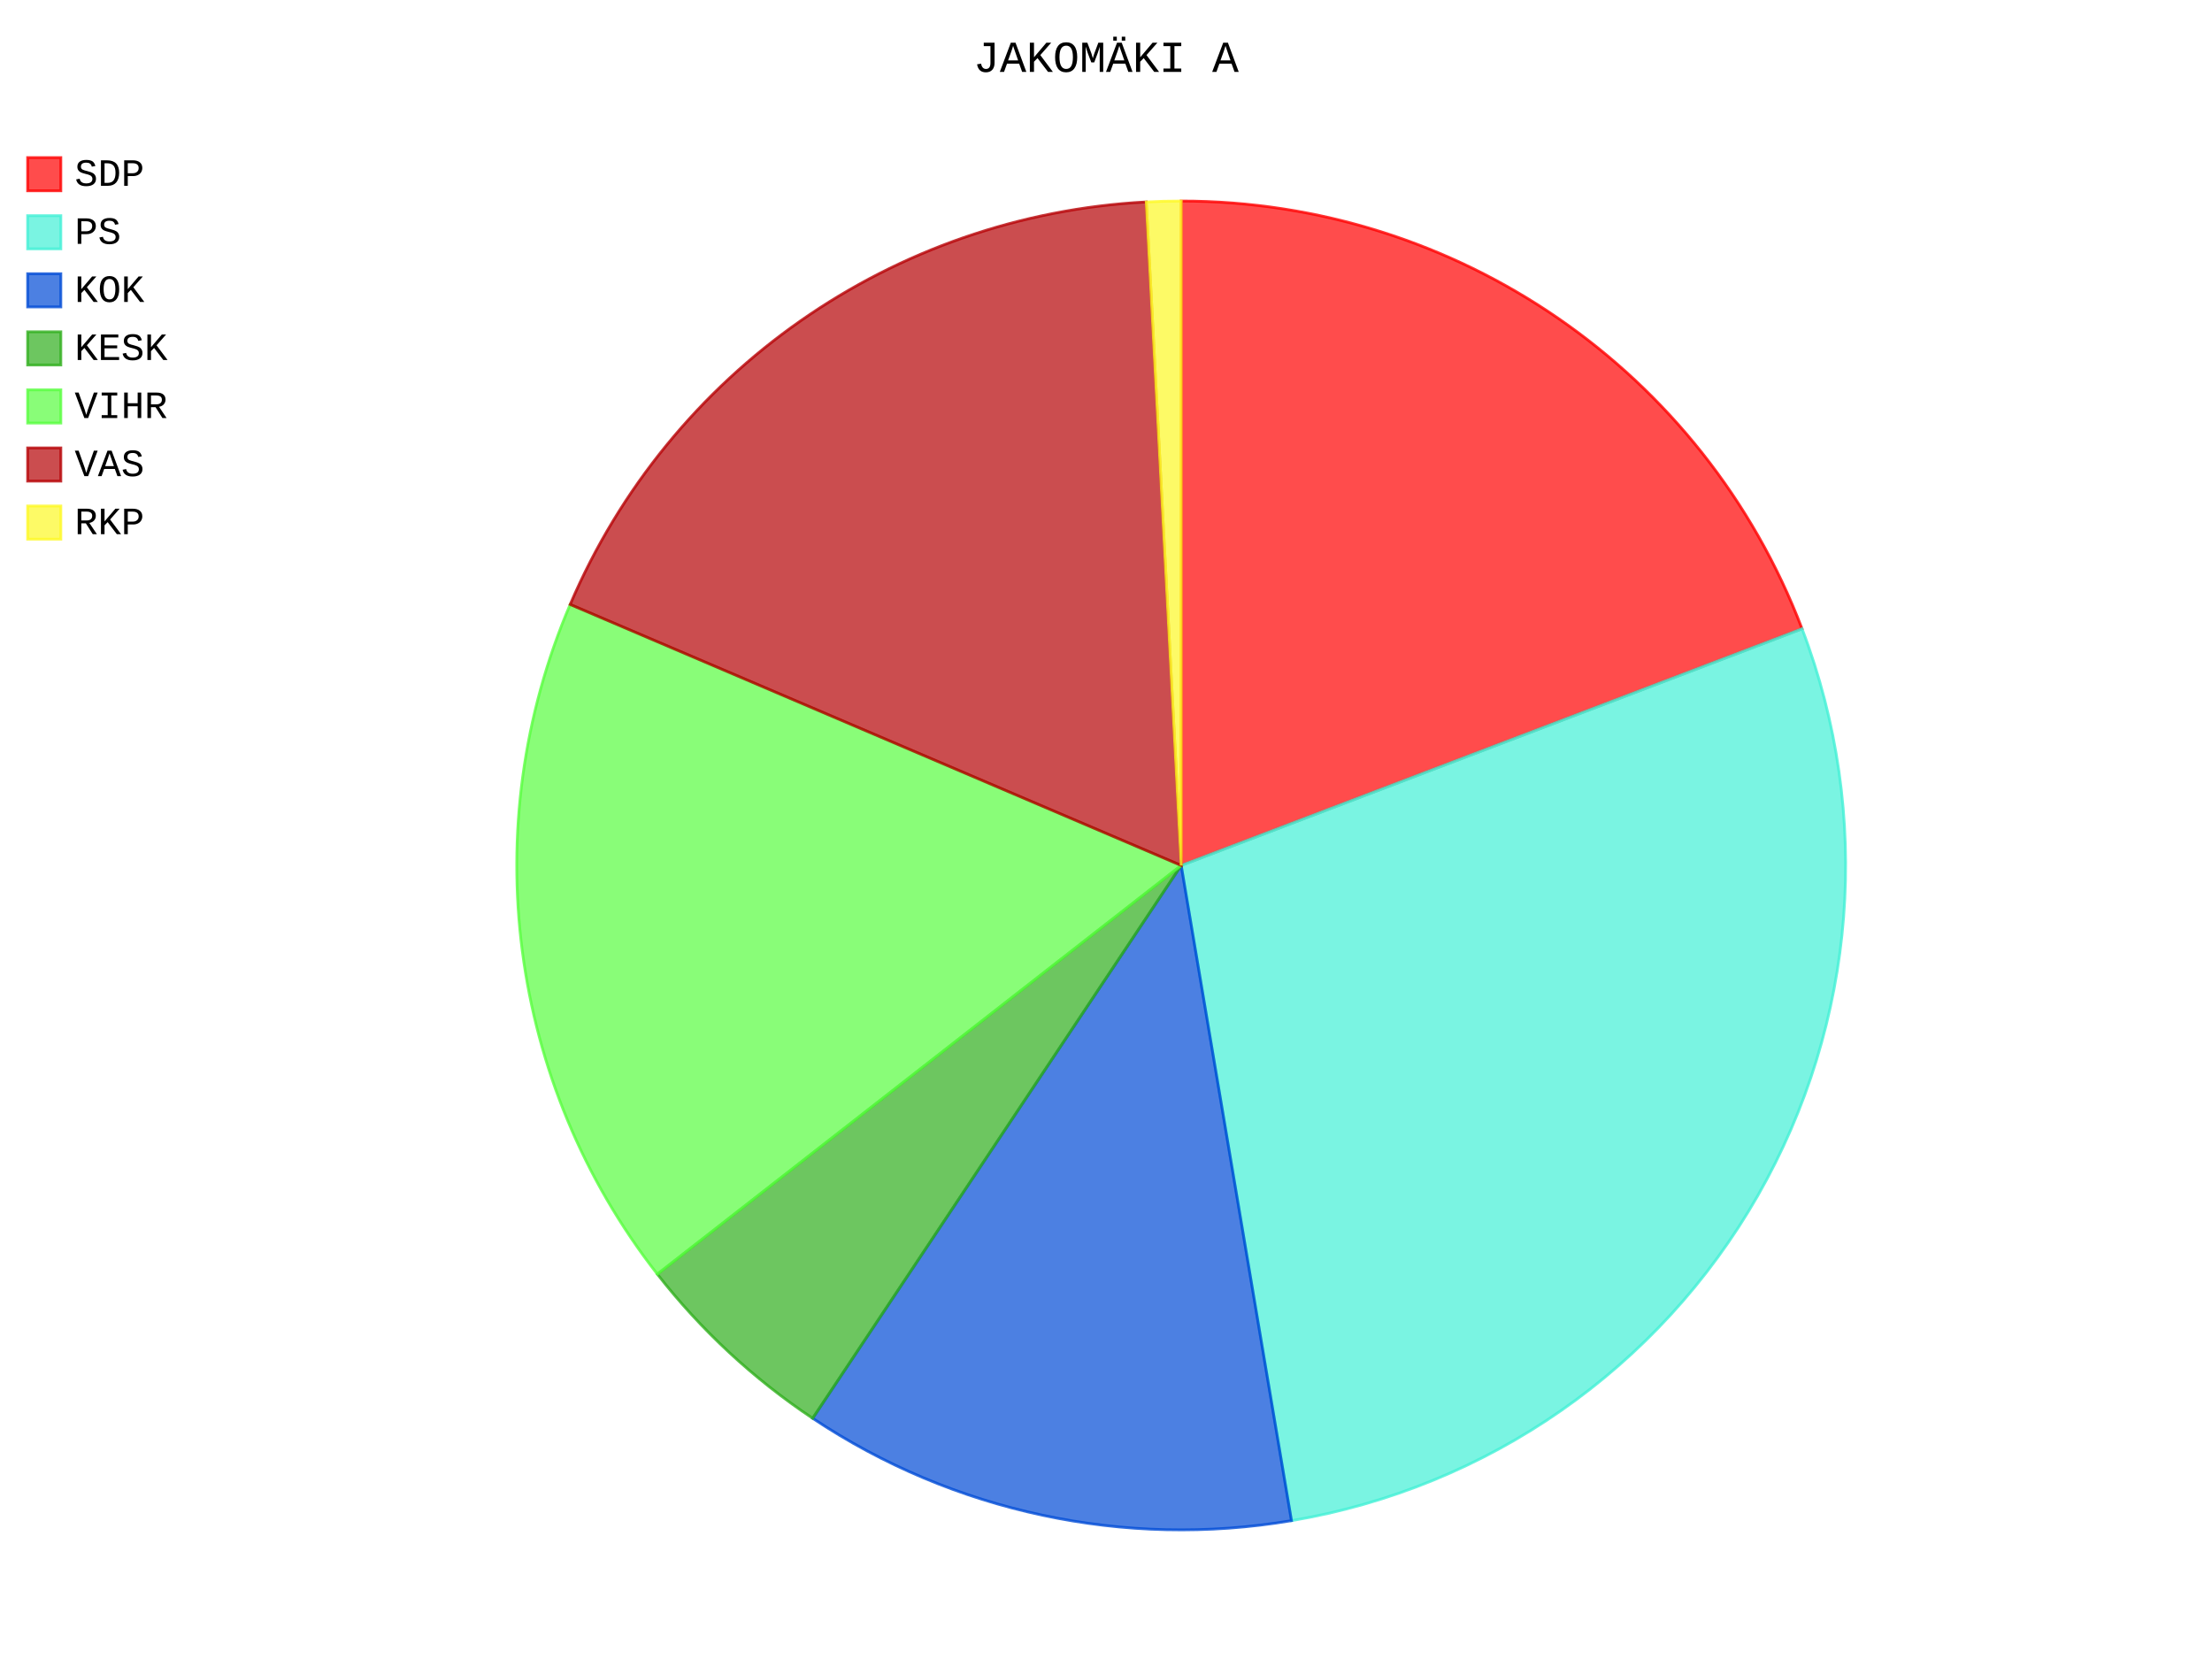
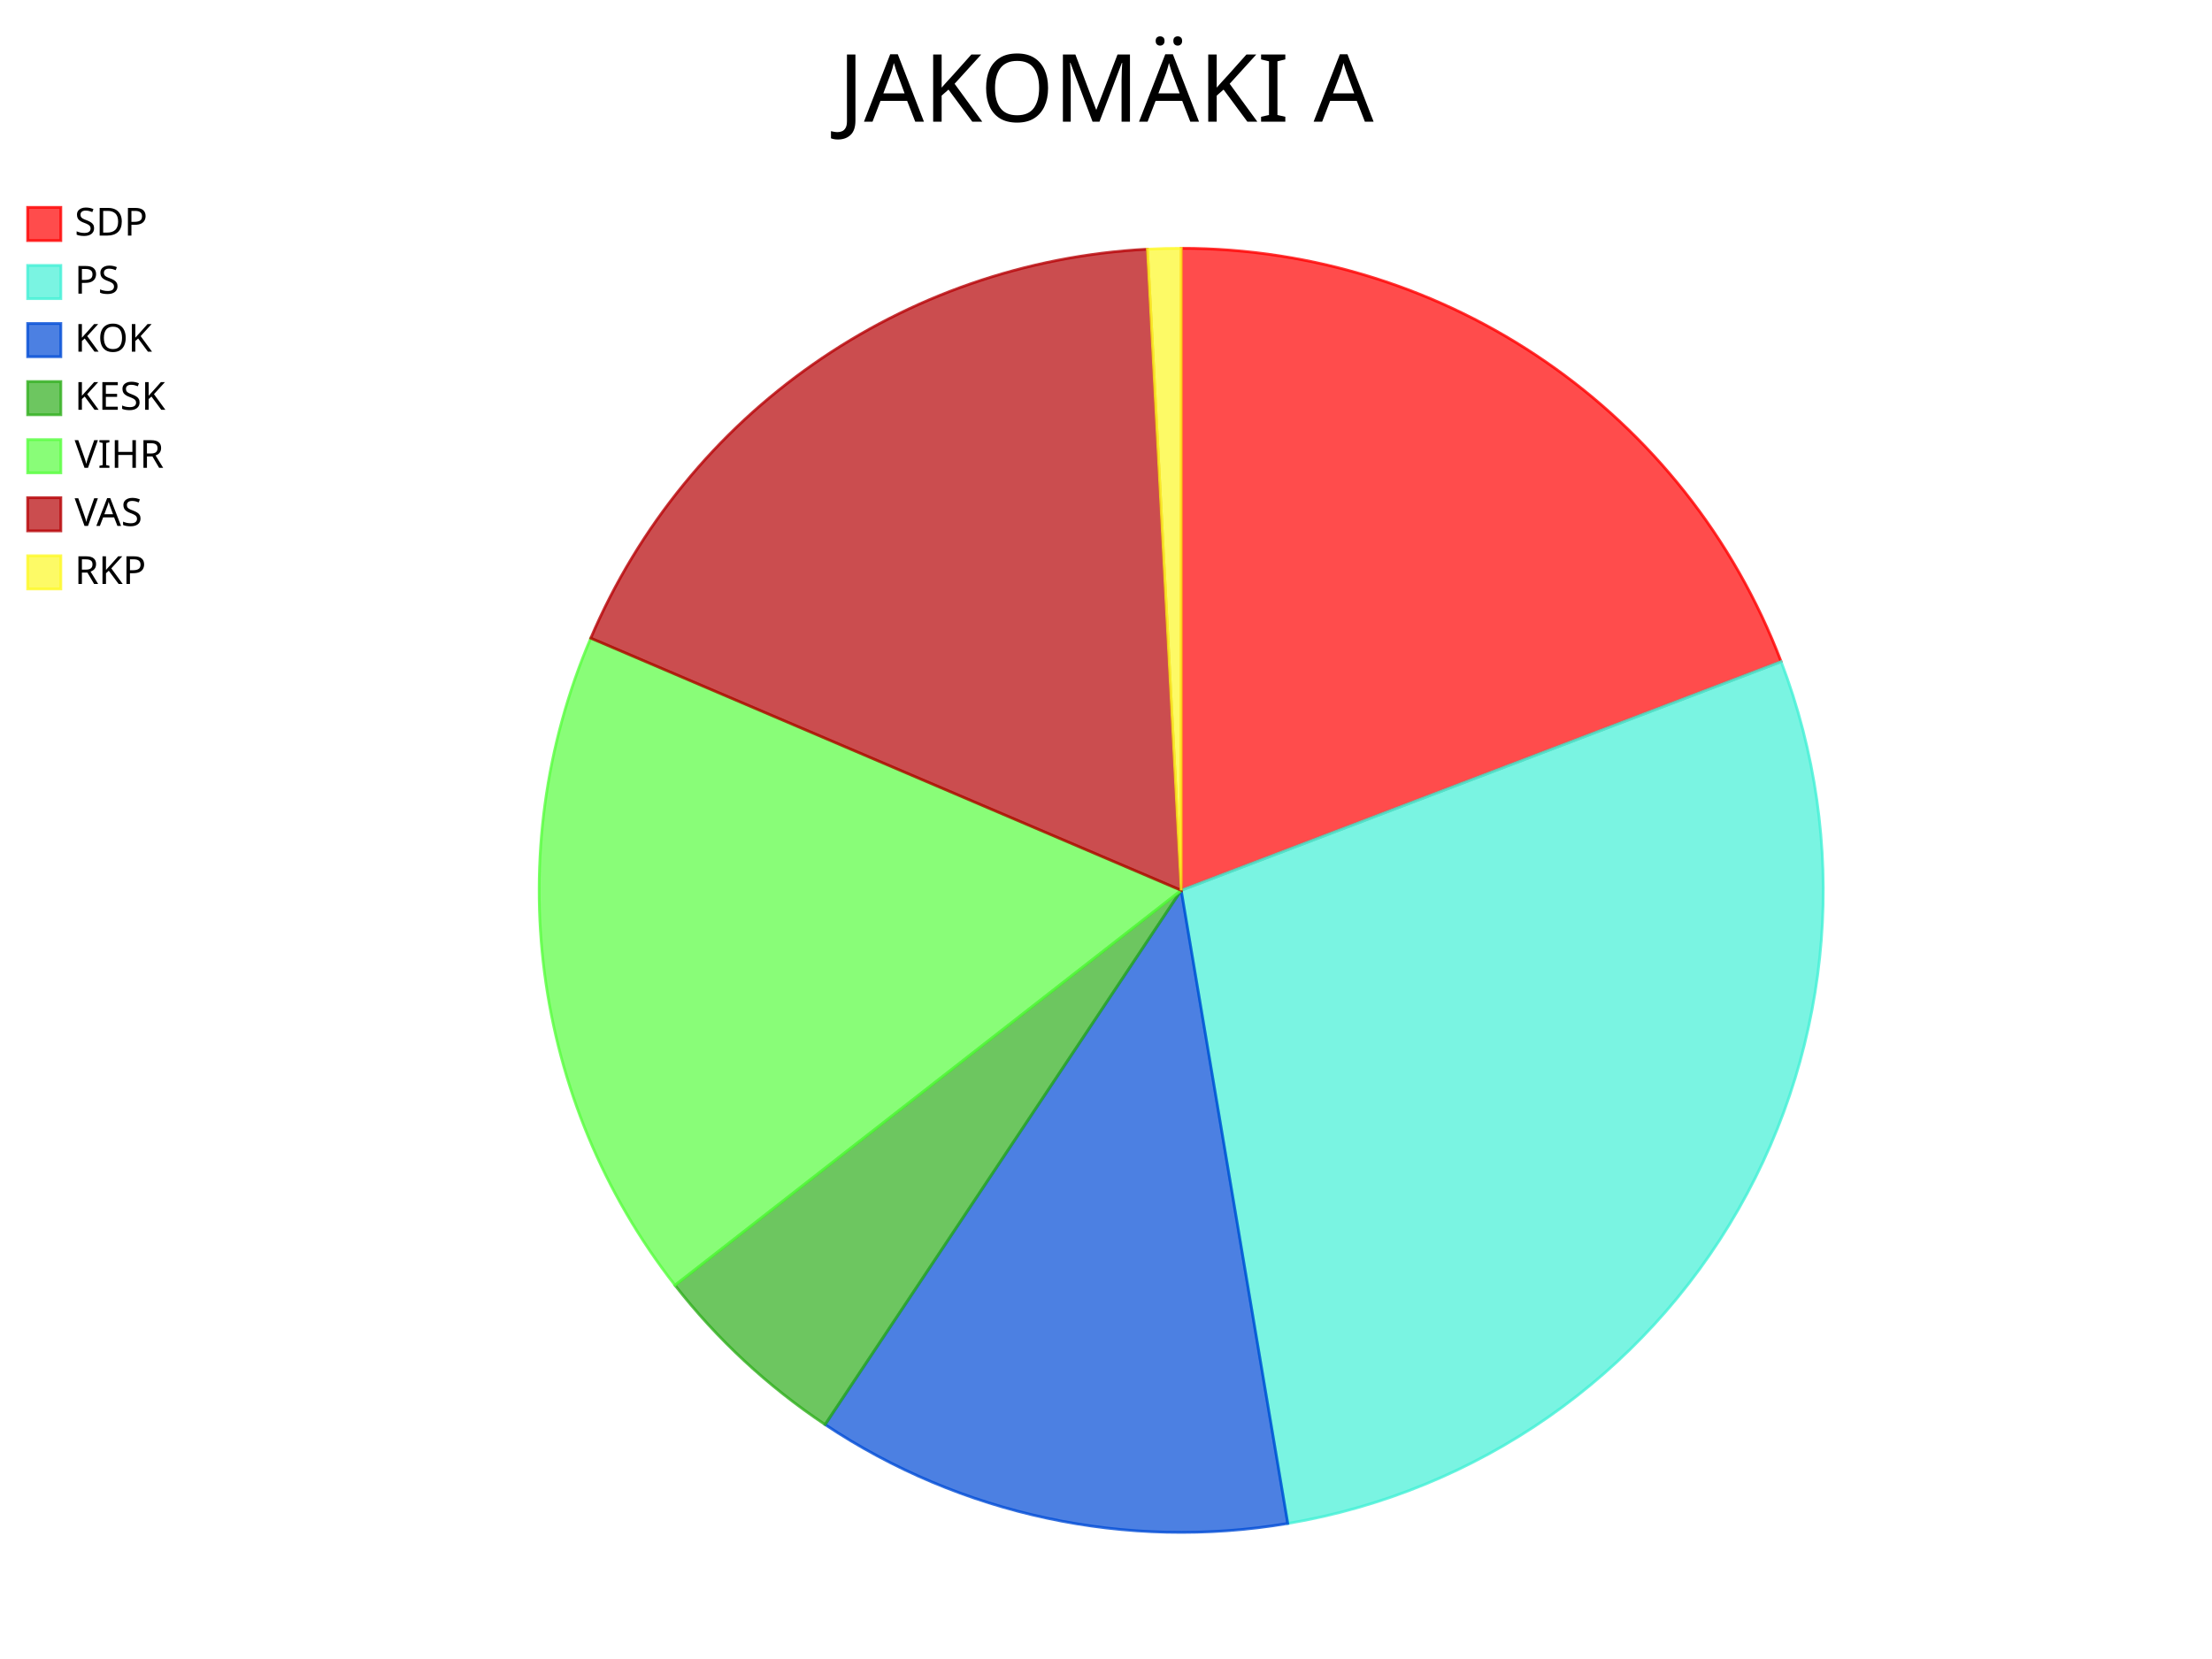
- <svg xmlns="http://www.w3.org/2000/svg" class="pygal-chart" id="chart-3cd9a6a8-1594-4a15-a9c7-c26133eb1bb8" viewBox="0 0 800 600">
+ <svg xmlns="http://www.w3.org/2000/svg" class="pygal-chart" id="chart-51a3b2c3-bf0f-4b6c-a7d1-648a270a0e2b" viewBox="0 0 800 600">
  <defs>
-     <style type="text/css">#chart-3cd9a6a8-1594-4a15-a9c7-c26133eb1bb8{-webkit-user-select:none;-webkit-font-smoothing:antialiased;font-family:Consolas,"Liberation Mono",Menlo,Courier,monospace}#chart-3cd9a6a8-1594-4a15-a9c7-c26133eb1bb8 .title{font-family:Consolas,"Liberation Mono",Menlo,Courier,monospace;font-size:16px}#chart-3cd9a6a8-1594-4a15-a9c7-c26133eb1bb8 .legends .legend text{font-family:Consolas,"Liberation Mono",Menlo,Courier,monospace;font-size:14px}#chart-3cd9a6a8-1594-4a15-a9c7-c26133eb1bb8 .axis text{font-family:Consolas,"Liberation Mono",Menlo,Courier,monospace;font-size:10px}#chart-3cd9a6a8-1594-4a15-a9c7-c26133eb1bb8 .axis text.major{font-family:Consolas,"Liberation Mono",Menlo,Courier,monospace;font-size:10px}#chart-3cd9a6a8-1594-4a15-a9c7-c26133eb1bb8 .text-overlay text.value{font-family:Consolas,"Liberation Mono",Menlo,Courier,monospace;font-size:16px}#chart-3cd9a6a8-1594-4a15-a9c7-c26133eb1bb8 .text-overlay text.label{font-family:Consolas,"Liberation Mono",Menlo,Courier,monospace;font-size:10px}#chart-3cd9a6a8-1594-4a15-a9c7-c26133eb1bb8 .tooltip{font-family:Consolas,"Liberation Mono",Menlo,Courier,monospace;font-size:14px}#chart-3cd9a6a8-1594-4a15-a9c7-c26133eb1bb8 text.no_data{font-family:Consolas,"Liberation Mono",Menlo,Courier,monospace;font-size:64px}
- #chart-3cd9a6a8-1594-4a15-a9c7-c26133eb1bb8{background-color:#ffffff}#chart-3cd9a6a8-1594-4a15-a9c7-c26133eb1bb8 path,#chart-3cd9a6a8-1594-4a15-a9c7-c26133eb1bb8 line,#chart-3cd9a6a8-1594-4a15-a9c7-c26133eb1bb8 rect,#chart-3cd9a6a8-1594-4a15-a9c7-c26133eb1bb8 circle{-webkit-transition:300ms ease-in;-moz-transition:300ms ease-in;transition:300ms ease-in}#chart-3cd9a6a8-1594-4a15-a9c7-c26133eb1bb8 .graph &gt; .background{fill:#ffffff}#chart-3cd9a6a8-1594-4a15-a9c7-c26133eb1bb8 .plot &gt; .background{fill:#ffffff}#chart-3cd9a6a8-1594-4a15-a9c7-c26133eb1bb8 .graph{fill:#000000}#chart-3cd9a6a8-1594-4a15-a9c7-c26133eb1bb8 text.no_data{fill:#000000}#chart-3cd9a6a8-1594-4a15-a9c7-c26133eb1bb8 .title{fill:#000000}#chart-3cd9a6a8-1594-4a15-a9c7-c26133eb1bb8 .legends .legend text{fill:#000000}#chart-3cd9a6a8-1594-4a15-a9c7-c26133eb1bb8 .legends .legend:hover text{fill:#000000}#chart-3cd9a6a8-1594-4a15-a9c7-c26133eb1bb8 .axis .line{stroke:#000000}#chart-3cd9a6a8-1594-4a15-a9c7-c26133eb1bb8 .axis .guide.line{stroke:#000000}#chart-3cd9a6a8-1594-4a15-a9c7-c26133eb1bb8 .axis .major.line{stroke:#000000}#chart-3cd9a6a8-1594-4a15-a9c7-c26133eb1bb8 .axis text.major{fill:#000000}#chart-3cd9a6a8-1594-4a15-a9c7-c26133eb1bb8 .axis.y .guides:hover .guide.line,#chart-3cd9a6a8-1594-4a15-a9c7-c26133eb1bb8 .line-graph .axis.x .guides:hover .guide.line,#chart-3cd9a6a8-1594-4a15-a9c7-c26133eb1bb8 .stackedline-graph .axis.x .guides:hover .guide.line,#chart-3cd9a6a8-1594-4a15-a9c7-c26133eb1bb8 .xy-graph .axis.x .guides:hover .guide.line{stroke:#000000}#chart-3cd9a6a8-1594-4a15-a9c7-c26133eb1bb8 .axis .guides:hover text{fill:#000000}#chart-3cd9a6a8-1594-4a15-a9c7-c26133eb1bb8 .reactive{fill-opacity:.7;stroke-opacity:.8}#chart-3cd9a6a8-1594-4a15-a9c7-c26133eb1bb8 .ci{stroke:#000000}#chart-3cd9a6a8-1594-4a15-a9c7-c26133eb1bb8 .reactive.active,#chart-3cd9a6a8-1594-4a15-a9c7-c26133eb1bb8 .active .reactive{fill-opacity:.9;stroke-opacity:.9;stroke-width:4}#chart-3cd9a6a8-1594-4a15-a9c7-c26133eb1bb8 .ci .reactive.active{stroke-width:1.5}#chart-3cd9a6a8-1594-4a15-a9c7-c26133eb1bb8 .series text{fill:#000000}#chart-3cd9a6a8-1594-4a15-a9c7-c26133eb1bb8 .tooltip rect{fill:#ffffff;stroke:#000000;-webkit-transition:opacity 300ms ease-in;-moz-transition:opacity 300ms ease-in;transition:opacity 300ms ease-in}#chart-3cd9a6a8-1594-4a15-a9c7-c26133eb1bb8 .tooltip .label{fill:#000000}#chart-3cd9a6a8-1594-4a15-a9c7-c26133eb1bb8 .tooltip .label{fill:#000000}#chart-3cd9a6a8-1594-4a15-a9c7-c26133eb1bb8 .tooltip .legend{font-size:.8em;fill:#000000}#chart-3cd9a6a8-1594-4a15-a9c7-c26133eb1bb8 .tooltip .x_label{font-size:.6em;fill:#000000}#chart-3cd9a6a8-1594-4a15-a9c7-c26133eb1bb8 .tooltip .xlink{font-size:.5em;text-decoration:underline}#chart-3cd9a6a8-1594-4a15-a9c7-c26133eb1bb8 .tooltip .value{font-size:1.5em}#chart-3cd9a6a8-1594-4a15-a9c7-c26133eb1bb8 .bound{font-size:.5em}#chart-3cd9a6a8-1594-4a15-a9c7-c26133eb1bb8 .max-value{font-size:.75em;fill:#000000}#chart-3cd9a6a8-1594-4a15-a9c7-c26133eb1bb8 .map-element{fill:#ffffff;stroke:#000000 !important}#chart-3cd9a6a8-1594-4a15-a9c7-c26133eb1bb8 .map-element .reactive{fill-opacity:inherit;stroke-opacity:inherit}#chart-3cd9a6a8-1594-4a15-a9c7-c26133eb1bb8 .color-0,#chart-3cd9a6a8-1594-4a15-a9c7-c26133eb1bb8 .color-0 a:visited{stroke:#ff0000;fill:#ff0000}#chart-3cd9a6a8-1594-4a15-a9c7-c26133eb1bb8 .color-1,#chart-3cd9a6a8-1594-4a15-a9c7-c26133eb1bb8 .color-1 a:visited{stroke:#42f0d6;fill:#42f0d6}#chart-3cd9a6a8-1594-4a15-a9c7-c26133eb1bb8 .color-2,#chart-3cd9a6a8-1594-4a15-a9c7-c26133eb1bb8 .color-2 a:visited{stroke:#004bd6;fill:#004bd6}#chart-3cd9a6a8-1594-4a15-a9c7-c26133eb1bb8 .color-3,#chart-3cd9a6a8-1594-4a15-a9c7-c26133eb1bb8 .color-3 a:visited{stroke:#30af1d;fill:#30af1d}#chart-3cd9a6a8-1594-4a15-a9c7-c26133eb1bb8 .color-4,#chart-3cd9a6a8-1594-4a15-a9c7-c26133eb1bb8 .color-4 a:visited{stroke:#58fd3f;fill:#58fd3f}#chart-3cd9a6a8-1594-4a15-a9c7-c26133eb1bb8 .color-5,#chart-3cd9a6a8-1594-4a15-a9c7-c26133eb1bb8 .color-5 a:visited{stroke:#b60205;fill:#b60205}#chart-3cd9a6a8-1594-4a15-a9c7-c26133eb1bb8 .color-6,#chart-3cd9a6a8-1594-4a15-a9c7-c26133eb1bb8 .color-6 a:visited{stroke:#fdf926;fill:#fdf926}#chart-3cd9a6a8-1594-4a15-a9c7-c26133eb1bb8 .text-overlay .color-0 text{fill:black}#chart-3cd9a6a8-1594-4a15-a9c7-c26133eb1bb8 .text-overlay .color-1 text{fill:black}#chart-3cd9a6a8-1594-4a15-a9c7-c26133eb1bb8 .text-overlay .color-2 text{fill:black}#chart-3cd9a6a8-1594-4a15-a9c7-c26133eb1bb8 .text-overlay .color-3 text{fill:black}#chart-3cd9a6a8-1594-4a15-a9c7-c26133eb1bb8 .text-overlay .color-4 text{fill:black}#chart-3cd9a6a8-1594-4a15-a9c7-c26133eb1bb8 .text-overlay .color-5 text{fill:black}#chart-3cd9a6a8-1594-4a15-a9c7-c26133eb1bb8 .text-overlay .color-6 text{fill:black}
- #chart-3cd9a6a8-1594-4a15-a9c7-c26133eb1bb8 text.no_data{text-anchor:middle}#chart-3cd9a6a8-1594-4a15-a9c7-c26133eb1bb8 .guide.line{fill:none}#chart-3cd9a6a8-1594-4a15-a9c7-c26133eb1bb8 .centered{text-anchor:middle}#chart-3cd9a6a8-1594-4a15-a9c7-c26133eb1bb8 .title{text-anchor:middle}#chart-3cd9a6a8-1594-4a15-a9c7-c26133eb1bb8 .legends .legend text{fill-opacity:1}#chart-3cd9a6a8-1594-4a15-a9c7-c26133eb1bb8 .axis.x text{text-anchor:middle}#chart-3cd9a6a8-1594-4a15-a9c7-c26133eb1bb8 .axis.x:not(.web) text[transform]{text-anchor:start}#chart-3cd9a6a8-1594-4a15-a9c7-c26133eb1bb8 .axis.x:not(.web) text[transform].backwards{text-anchor:end}#chart-3cd9a6a8-1594-4a15-a9c7-c26133eb1bb8 .axis.y text{text-anchor:end}#chart-3cd9a6a8-1594-4a15-a9c7-c26133eb1bb8 .axis.y text[transform].backwards{text-anchor:start}#chart-3cd9a6a8-1594-4a15-a9c7-c26133eb1bb8 .axis.y2 text{text-anchor:start}#chart-3cd9a6a8-1594-4a15-a9c7-c26133eb1bb8 .axis.y2 text[transform].backwards{text-anchor:end}#chart-3cd9a6a8-1594-4a15-a9c7-c26133eb1bb8 .axis .guide.line{stroke-dasharray:4,4}#chart-3cd9a6a8-1594-4a15-a9c7-c26133eb1bb8 .axis .major.guide.line{stroke-dasharray:6,6}#chart-3cd9a6a8-1594-4a15-a9c7-c26133eb1bb8 .horizontal .axis.y .guide.line,#chart-3cd9a6a8-1594-4a15-a9c7-c26133eb1bb8 .horizontal .axis.y2 .guide.line,#chart-3cd9a6a8-1594-4a15-a9c7-c26133eb1bb8 .vertical .axis.x .guide.line{opacity:0}#chart-3cd9a6a8-1594-4a15-a9c7-c26133eb1bb8 .horizontal .axis.always_show .guide.line,#chart-3cd9a6a8-1594-4a15-a9c7-c26133eb1bb8 .vertical .axis.always_show .guide.line{opacity:1 !important}#chart-3cd9a6a8-1594-4a15-a9c7-c26133eb1bb8 .axis.y .guides:hover .guide.line,#chart-3cd9a6a8-1594-4a15-a9c7-c26133eb1bb8 .axis.y2 .guides:hover .guide.line,#chart-3cd9a6a8-1594-4a15-a9c7-c26133eb1bb8 .axis.x .guides:hover .guide.line{opacity:1}#chart-3cd9a6a8-1594-4a15-a9c7-c26133eb1bb8 .axis .guides:hover text{opacity:1}#chart-3cd9a6a8-1594-4a15-a9c7-c26133eb1bb8 .nofill{fill:none}#chart-3cd9a6a8-1594-4a15-a9c7-c26133eb1bb8 .subtle-fill{fill-opacity:.2}#chart-3cd9a6a8-1594-4a15-a9c7-c26133eb1bb8 .dot{stroke-width:1px;fill-opacity:1}#chart-3cd9a6a8-1594-4a15-a9c7-c26133eb1bb8 .dot.active{stroke-width:5px}#chart-3cd9a6a8-1594-4a15-a9c7-c26133eb1bb8 .dot.negative{fill:transparent}#chart-3cd9a6a8-1594-4a15-a9c7-c26133eb1bb8 text,#chart-3cd9a6a8-1594-4a15-a9c7-c26133eb1bb8 tspan{stroke:none !important}#chart-3cd9a6a8-1594-4a15-a9c7-c26133eb1bb8 .series text.active{opacity:1}#chart-3cd9a6a8-1594-4a15-a9c7-c26133eb1bb8 .tooltip rect{fill-opacity:.95;stroke-width:.5}#chart-3cd9a6a8-1594-4a15-a9c7-c26133eb1bb8 .tooltip text{fill-opacity:1}#chart-3cd9a6a8-1594-4a15-a9c7-c26133eb1bb8 .showable{visibility:hidden}#chart-3cd9a6a8-1594-4a15-a9c7-c26133eb1bb8 .showable.shown{visibility:visible}#chart-3cd9a6a8-1594-4a15-a9c7-c26133eb1bb8 .gauge-background{fill:rgba(229,229,229,1);stroke:none}#chart-3cd9a6a8-1594-4a15-a9c7-c26133eb1bb8 .bg-lines{stroke:#ffffff;stroke-width:2px}</style>
+     <style type="text/css">#chart-51a3b2c3-bf0f-4b6c-a7d1-648a270a0e2b{-webkit-user-select:none;-webkit-font-smoothing:antialiased;font-family:Poppins}#chart-51a3b2c3-bf0f-4b6c-a7d1-648a270a0e2b .title{font-family:Poppins;font-size:34px}#chart-51a3b2c3-bf0f-4b6c-a7d1-648a270a0e2b .legends .legend text{font-family:Poppins;font-size:14px}#chart-51a3b2c3-bf0f-4b6c-a7d1-648a270a0e2b .axis text{font-family:Poppins;font-size:10px}#chart-51a3b2c3-bf0f-4b6c-a7d1-648a270a0e2b .axis text.major{font-family:Poppins;font-size:10px}#chart-51a3b2c3-bf0f-4b6c-a7d1-648a270a0e2b .text-overlay text.value{font-family:Poppins;font-size:16px}#chart-51a3b2c3-bf0f-4b6c-a7d1-648a270a0e2b .text-overlay text.label{font-family:Poppins;font-size:10px}#chart-51a3b2c3-bf0f-4b6c-a7d1-648a270a0e2b .tooltip{font-family:Poppins;font-size:14px}#chart-51a3b2c3-bf0f-4b6c-a7d1-648a270a0e2b text.no_data{font-family:Poppins;font-size:64px}
+ #chart-51a3b2c3-bf0f-4b6c-a7d1-648a270a0e2b{background-color:#ffffff}#chart-51a3b2c3-bf0f-4b6c-a7d1-648a270a0e2b path,#chart-51a3b2c3-bf0f-4b6c-a7d1-648a270a0e2b line,#chart-51a3b2c3-bf0f-4b6c-a7d1-648a270a0e2b rect,#chart-51a3b2c3-bf0f-4b6c-a7d1-648a270a0e2b circle{-webkit-transition:300ms ease-in;-moz-transition:300ms ease-in;transition:300ms ease-in}#chart-51a3b2c3-bf0f-4b6c-a7d1-648a270a0e2b .graph &gt; .background{fill:#ffffff}#chart-51a3b2c3-bf0f-4b6c-a7d1-648a270a0e2b .plot &gt; .background{fill:#ffffff}#chart-51a3b2c3-bf0f-4b6c-a7d1-648a270a0e2b .graph{fill:#000000}#chart-51a3b2c3-bf0f-4b6c-a7d1-648a270a0e2b text.no_data{fill:#000000}#chart-51a3b2c3-bf0f-4b6c-a7d1-648a270a0e2b .title{fill:#000000}#chart-51a3b2c3-bf0f-4b6c-a7d1-648a270a0e2b .legends .legend text{fill:#000000}#chart-51a3b2c3-bf0f-4b6c-a7d1-648a270a0e2b .legends .legend:hover text{fill:#000000}#chart-51a3b2c3-bf0f-4b6c-a7d1-648a270a0e2b .axis .line{stroke:#000000}#chart-51a3b2c3-bf0f-4b6c-a7d1-648a270a0e2b .axis .guide.line{stroke:#000000}#chart-51a3b2c3-bf0f-4b6c-a7d1-648a270a0e2b .axis .major.line{stroke:#000000}#chart-51a3b2c3-bf0f-4b6c-a7d1-648a270a0e2b .axis text.major{fill:#000000}#chart-51a3b2c3-bf0f-4b6c-a7d1-648a270a0e2b .axis.y .guides:hover .guide.line,#chart-51a3b2c3-bf0f-4b6c-a7d1-648a270a0e2b .line-graph .axis.x .guides:hover .guide.line,#chart-51a3b2c3-bf0f-4b6c-a7d1-648a270a0e2b .stackedline-graph .axis.x .guides:hover .guide.line,#chart-51a3b2c3-bf0f-4b6c-a7d1-648a270a0e2b .xy-graph .axis.x .guides:hover .guide.line{stroke:#000000}#chart-51a3b2c3-bf0f-4b6c-a7d1-648a270a0e2b .axis .guides:hover text{fill:#000000}#chart-51a3b2c3-bf0f-4b6c-a7d1-648a270a0e2b .reactive{fill-opacity:.7;stroke-opacity:.8}#chart-51a3b2c3-bf0f-4b6c-a7d1-648a270a0e2b .ci{stroke:#000000}#chart-51a3b2c3-bf0f-4b6c-a7d1-648a270a0e2b .reactive.active,#chart-51a3b2c3-bf0f-4b6c-a7d1-648a270a0e2b .active .reactive{fill-opacity:.9;stroke-opacity:.9;stroke-width:4}#chart-51a3b2c3-bf0f-4b6c-a7d1-648a270a0e2b .ci .reactive.active{stroke-width:1.5}#chart-51a3b2c3-bf0f-4b6c-a7d1-648a270a0e2b .series text{fill:#000000}#chart-51a3b2c3-bf0f-4b6c-a7d1-648a270a0e2b .tooltip rect{fill:#ffffff;stroke:#000000;-webkit-transition:opacity 300ms ease-in;-moz-transition:opacity 300ms ease-in;transition:opacity 300ms ease-in}#chart-51a3b2c3-bf0f-4b6c-a7d1-648a270a0e2b .tooltip .label{fill:#000000}#chart-51a3b2c3-bf0f-4b6c-a7d1-648a270a0e2b .tooltip .label{fill:#000000}#chart-51a3b2c3-bf0f-4b6c-a7d1-648a270a0e2b .tooltip .legend{font-size:.8em;fill:#000000}#chart-51a3b2c3-bf0f-4b6c-a7d1-648a270a0e2b .tooltip .x_label{font-size:.6em;fill:#000000}#chart-51a3b2c3-bf0f-4b6c-a7d1-648a270a0e2b .tooltip .xlink{font-size:.5em;text-decoration:underline}#chart-51a3b2c3-bf0f-4b6c-a7d1-648a270a0e2b .tooltip .value{font-size:1.5em}#chart-51a3b2c3-bf0f-4b6c-a7d1-648a270a0e2b .bound{font-size:.5em}#chart-51a3b2c3-bf0f-4b6c-a7d1-648a270a0e2b .max-value{font-size:.75em;fill:#000000}#chart-51a3b2c3-bf0f-4b6c-a7d1-648a270a0e2b .map-element{fill:#ffffff;stroke:#000000 !important}#chart-51a3b2c3-bf0f-4b6c-a7d1-648a270a0e2b .map-element .reactive{fill-opacity:inherit;stroke-opacity:inherit}#chart-51a3b2c3-bf0f-4b6c-a7d1-648a270a0e2b .color-0,#chart-51a3b2c3-bf0f-4b6c-a7d1-648a270a0e2b .color-0 a:visited{stroke:#ff0000;fill:#ff0000}#chart-51a3b2c3-bf0f-4b6c-a7d1-648a270a0e2b .color-1,#chart-51a3b2c3-bf0f-4b6c-a7d1-648a270a0e2b .color-1 a:visited{stroke:#42f0d6;fill:#42f0d6}#chart-51a3b2c3-bf0f-4b6c-a7d1-648a270a0e2b .color-2,#chart-51a3b2c3-bf0f-4b6c-a7d1-648a270a0e2b .color-2 a:visited{stroke:#004bd6;fill:#004bd6}#chart-51a3b2c3-bf0f-4b6c-a7d1-648a270a0e2b .color-3,#chart-51a3b2c3-bf0f-4b6c-a7d1-648a270a0e2b .color-3 a:visited{stroke:#30af1d;fill:#30af1d}#chart-51a3b2c3-bf0f-4b6c-a7d1-648a270a0e2b .color-4,#chart-51a3b2c3-bf0f-4b6c-a7d1-648a270a0e2b .color-4 a:visited{stroke:#58fd3f;fill:#58fd3f}#chart-51a3b2c3-bf0f-4b6c-a7d1-648a270a0e2b .color-5,#chart-51a3b2c3-bf0f-4b6c-a7d1-648a270a0e2b .color-5 a:visited{stroke:#b60205;fill:#b60205}#chart-51a3b2c3-bf0f-4b6c-a7d1-648a270a0e2b .color-6,#chart-51a3b2c3-bf0f-4b6c-a7d1-648a270a0e2b .color-6 a:visited{stroke:#fdf926;fill:#fdf926}#chart-51a3b2c3-bf0f-4b6c-a7d1-648a270a0e2b .text-overlay .color-0 text{fill:black}#chart-51a3b2c3-bf0f-4b6c-a7d1-648a270a0e2b .text-overlay .color-1 text{fill:black}#chart-51a3b2c3-bf0f-4b6c-a7d1-648a270a0e2b .text-overlay .color-2 text{fill:black}#chart-51a3b2c3-bf0f-4b6c-a7d1-648a270a0e2b .text-overlay .color-3 text{fill:black}#chart-51a3b2c3-bf0f-4b6c-a7d1-648a270a0e2b .text-overlay .color-4 text{fill:black}#chart-51a3b2c3-bf0f-4b6c-a7d1-648a270a0e2b .text-overlay .color-5 text{fill:black}#chart-51a3b2c3-bf0f-4b6c-a7d1-648a270a0e2b .text-overlay .color-6 text{fill:black}
+ #chart-51a3b2c3-bf0f-4b6c-a7d1-648a270a0e2b text.no_data{text-anchor:middle}#chart-51a3b2c3-bf0f-4b6c-a7d1-648a270a0e2b .guide.line{fill:none}#chart-51a3b2c3-bf0f-4b6c-a7d1-648a270a0e2b .centered{text-anchor:middle}#chart-51a3b2c3-bf0f-4b6c-a7d1-648a270a0e2b .title{text-anchor:middle}#chart-51a3b2c3-bf0f-4b6c-a7d1-648a270a0e2b .legends .legend text{fill-opacity:1}#chart-51a3b2c3-bf0f-4b6c-a7d1-648a270a0e2b .axis.x text{text-anchor:middle}#chart-51a3b2c3-bf0f-4b6c-a7d1-648a270a0e2b .axis.x:not(.web) text[transform]{text-anchor:start}#chart-51a3b2c3-bf0f-4b6c-a7d1-648a270a0e2b .axis.x:not(.web) text[transform].backwards{text-anchor:end}#chart-51a3b2c3-bf0f-4b6c-a7d1-648a270a0e2b .axis.y text{text-anchor:end}#chart-51a3b2c3-bf0f-4b6c-a7d1-648a270a0e2b .axis.y text[transform].backwards{text-anchor:start}#chart-51a3b2c3-bf0f-4b6c-a7d1-648a270a0e2b .axis.y2 text{text-anchor:start}#chart-51a3b2c3-bf0f-4b6c-a7d1-648a270a0e2b .axis.y2 text[transform].backwards{text-anchor:end}#chart-51a3b2c3-bf0f-4b6c-a7d1-648a270a0e2b .axis .guide.line{stroke-dasharray:4,4}#chart-51a3b2c3-bf0f-4b6c-a7d1-648a270a0e2b .axis .major.guide.line{stroke-dasharray:6,6}#chart-51a3b2c3-bf0f-4b6c-a7d1-648a270a0e2b .horizontal .axis.y .guide.line,#chart-51a3b2c3-bf0f-4b6c-a7d1-648a270a0e2b .horizontal .axis.y2 .guide.line,#chart-51a3b2c3-bf0f-4b6c-a7d1-648a270a0e2b .vertical .axis.x .guide.line{opacity:0}#chart-51a3b2c3-bf0f-4b6c-a7d1-648a270a0e2b .horizontal .axis.always_show .guide.line,#chart-51a3b2c3-bf0f-4b6c-a7d1-648a270a0e2b .vertical .axis.always_show .guide.line{opacity:1 !important}#chart-51a3b2c3-bf0f-4b6c-a7d1-648a270a0e2b .axis.y .guides:hover .guide.line,#chart-51a3b2c3-bf0f-4b6c-a7d1-648a270a0e2b .axis.y2 .guides:hover .guide.line,#chart-51a3b2c3-bf0f-4b6c-a7d1-648a270a0e2b .axis.x .guides:hover .guide.line{opacity:1}#chart-51a3b2c3-bf0f-4b6c-a7d1-648a270a0e2b .axis .guides:hover text{opacity:1}#chart-51a3b2c3-bf0f-4b6c-a7d1-648a270a0e2b .nofill{fill:none}#chart-51a3b2c3-bf0f-4b6c-a7d1-648a270a0e2b .subtle-fill{fill-opacity:.2}#chart-51a3b2c3-bf0f-4b6c-a7d1-648a270a0e2b .dot{stroke-width:1px;fill-opacity:1}#chart-51a3b2c3-bf0f-4b6c-a7d1-648a270a0e2b .dot.active{stroke-width:5px}#chart-51a3b2c3-bf0f-4b6c-a7d1-648a270a0e2b .dot.negative{fill:transparent}#chart-51a3b2c3-bf0f-4b6c-a7d1-648a270a0e2b text,#chart-51a3b2c3-bf0f-4b6c-a7d1-648a270a0e2b tspan{stroke:none !important}#chart-51a3b2c3-bf0f-4b6c-a7d1-648a270a0e2b .series text.active{opacity:1}#chart-51a3b2c3-bf0f-4b6c-a7d1-648a270a0e2b .tooltip rect{fill-opacity:.95;stroke-width:.5}#chart-51a3b2c3-bf0f-4b6c-a7d1-648a270a0e2b .tooltip text{fill-opacity:1}#chart-51a3b2c3-bf0f-4b6c-a7d1-648a270a0e2b .showable{visibility:hidden}#chart-51a3b2c3-bf0f-4b6c-a7d1-648a270a0e2b .showable.shown{visibility:visible}#chart-51a3b2c3-bf0f-4b6c-a7d1-648a270a0e2b .gauge-background{fill:rgba(229,229,229,1);stroke:none}#chart-51a3b2c3-bf0f-4b6c-a7d1-648a270a0e2b .bg-lines{stroke:#ffffff;stroke-width:2px}</style>
  </defs>
  <g class="graph pie-graph vertical">
    <rect class="background" height="600" width="800" x="0" y="0" />
-     <g class="plot" transform="translate(75, 46)">
-       <rect class="background" height="534" width="704.4" x="0" y="0" />
+     <g class="plot" transform="translate(75, 64)">
+       <rect class="background" height="516" width="704.4" x="0" y="0" />
      <g class="series serie-0 color-0">
        <g class="slices">
          <g class="slice">
-             <path class="slice reactive tooltip-trigger" d="M352.2 26.7 A240.3 240.3 0 0 1 576.74 181.409 L352.2 267 A0 0 0 0 0 352.2 267 z" />
+             <path class="slice reactive tooltip-trigger" d="M352.2 25.8 A232.2 232.2 0 0 1 569.172 175.294 L352.2 258 A0 0 0 0 0 352.2 258 z" />
          </g>
        </g>
      </g>
      <g class="series serie-1 color-1">
        <g class="slices">
          <g class="slice">
-             <path class="slice reactive tooltip-trigger" d="M576.74 181.409 A240.3 240.3 0 0 1 392.08 503.968 L352.2 267 A0 0 0 0 0 352.2 267 z" />
+             <path class="slice reactive tooltip-trigger" d="M569.172 175.294 A232.2 232.2 0 0 1 390.736 486.98 L352.2 258 A0 0 0 0 0 352.2 258 z" />
          </g>
        </g>
      </g>
      <g class="series serie-2 color-2">
        <g class="slices">
          <g class="slice">
-             <path class="slice reactive tooltip-trigger" d="M392.08 503.968 A240.3 240.3 0 0 1 218.916 466.948 L352.2 267 A0 0 0 0 0 352.2 267 z" />
+             <path class="slice reactive tooltip-trigger" d="M390.736 486.98 A232.2 232.2 0 0 1 223.408 451.209 L352.2 258 A0 0 0 0 0 352.2 258 z" />
          </g>
        </g>
      </g>
      <g class="series serie-3 color-3">
        <g class="slices">
          <g class="slice">
-             <path class="slice reactive tooltip-trigger" d="M218.916 466.948 A240.3 240.3 0 0 1 162.74 414.814 L352.2 267 A0 0 0 0 0 352.2 267 z" />
+             <path class="slice reactive tooltip-trigger" d="M223.408 451.209 A232.2 232.2 0 0 1 169.126 400.832 L352.2 258 A0 0 0 0 0 352.2 258 z" />
          </g>
        </g>
      </g>
      <g class="series serie-4 color-4">
        <g class="slices">
          <g class="slice">
-             <path class="slice reactive tooltip-trigger" d="M162.74 414.814 A240.3 240.3 0 0 1 131.214 172.611 L352.2 267 A0 0 0 0 0 352.2 267 z" />
+             <path class="slice reactive tooltip-trigger" d="M169.126 400.832 A232.2 232.2 0 0 1 138.663 166.793 L352.2 258 A0 0 0 0 0 352.2 258 z" />
          </g>
        </g>
      </g>
      <g class="series serie-5 color-5">
        <g class="slices">
          <g class="slice">
-             <path class="slice reactive tooltip-trigger" d="M131.214 172.611 A240.3 240.3 0 0 1 339.553 27.033 L352.2 267 A0 0 0 0 0 352.2 267 z" />
+             <path class="slice reactive tooltip-trigger" d="M138.663 166.793 A232.2 232.2 0 0 1 339.98 26.122 L352.2 258 A0 0 0 0 0 352.2 258 z" />
          </g>
        </g>
      </g>
      <g class="series serie-6 color-6">
        <g class="slices">
          <g class="slice">
-             <path class="slice reactive tooltip-trigger" d="M339.553 27.033 A240.3 240.3 0 0 1 352.2 26.7 L352.2 267 A0 0 0 0 0 352.2 267 z" />
+             <path class="slice reactive tooltip-trigger" d="M339.98 26.122 A232.2 232.2 0 0 1 352.2 25.8 L352.2 258 A0 0 0 0 0 352.2 258 z" />
          </g>
        </g>
      </g>
    </g>
    <g class="titles">
-       <text class="title plot_title" x="400.0" y="26">JAKOMÄKI A</text>
+       <text class="title plot_title" x="400.0" y="44">JAKOMÄKI A</text>
    </g>
-     <g class="plot overlay" transform="translate(75, 46)">
+     <g class="plot overlay" transform="translate(75, 64)">
      <g class="series serie-0 color-0" />
      <g class="series serie-1 color-1" />
      <g class="series serie-2 color-2" />
      <g class="series serie-3 color-3" />
      <g class="series serie-4 color-4" />
      <g class="series serie-5 color-5" />
      <g class="series serie-6 color-6" />
    </g>
-     <g class="plot text-overlay" transform="translate(75, 46)">
+     <g class="plot text-overlay" transform="translate(75, 64)">
      <g class="series serie-0 color-0" />
      <g class="series serie-1 color-1" />
      <g class="series serie-2 color-2" />
      <g class="series serie-3 color-3" />
      <g class="series serie-4 color-4" />
      <g class="series serie-5 color-5" />
      <g class="series serie-6 color-6" />
    </g>
-     <g class="plot tooltip-overlay" transform="translate(75, 46)">
+     <g class="plot tooltip-overlay" transform="translate(75, 64)">
      <g class="tooltip" style="opacity: 0" transform="translate(0 0)">
        <rect class="tooltip-box" height="0" rx="0" ry="0" width="0" />
        <g class="text" />
      </g>
    </g>
-     <g class="legends" transform="translate(10, 56)">
+     <g class="legends" transform="translate(10, 74)">
      <g class="legend reactive activate-serie" id="activate-serie-0">
        <rect class="color-0 reactive" height="12" width="12" x="0.0" y="1.0" />
        <text x="17.0" y="11.2">SDP</text>
      </g>
      <g class="legend reactive activate-serie" id="activate-serie-1">
        <rect class="color-1 reactive" height="12" width="12" x="0.0" y="22.0" />
        <text x="17.0" y="32.2">PS</text>
      </g>
      <g class="legend reactive activate-serie" id="activate-serie-2">
        <rect class="color-2 reactive" height="12" width="12" x="0.0" y="43.0" />
        <text x="17.0" y="53.2">KOK</text>
      </g>
      <g class="legend reactive activate-serie" id="activate-serie-3">
        <rect class="color-3 reactive" height="12" width="12" x="0.0" y="64.0" />
        <text x="17.0" y="74.2">KESK</text>
      </g>
      <g class="legend reactive activate-serie" id="activate-serie-4">
        <rect class="color-4 reactive" height="12" width="12" x="0.0" y="85.0" />
        <text x="17.0" y="95.2">VIHR</text>
      </g>
      <g class="legend reactive activate-serie" id="activate-serie-5">
        <rect class="color-5 reactive" height="12" width="12" x="0.0" y="106.0" />
        <text x="17.0" y="116.2">VAS</text>
      </g>
      <g class="legend reactive activate-serie" id="activate-serie-6">
        <rect class="color-6 reactive" height="12" width="12" x="0.0" y="127.0" />
        <text x="17.0" y="137.2">RKP</text>
      </g>
    </g>
-     <g class="legends" transform="translate(790, 56)" />
+     <g class="legends" transform="translate(790, 74)" />
  </g>
</svg>
